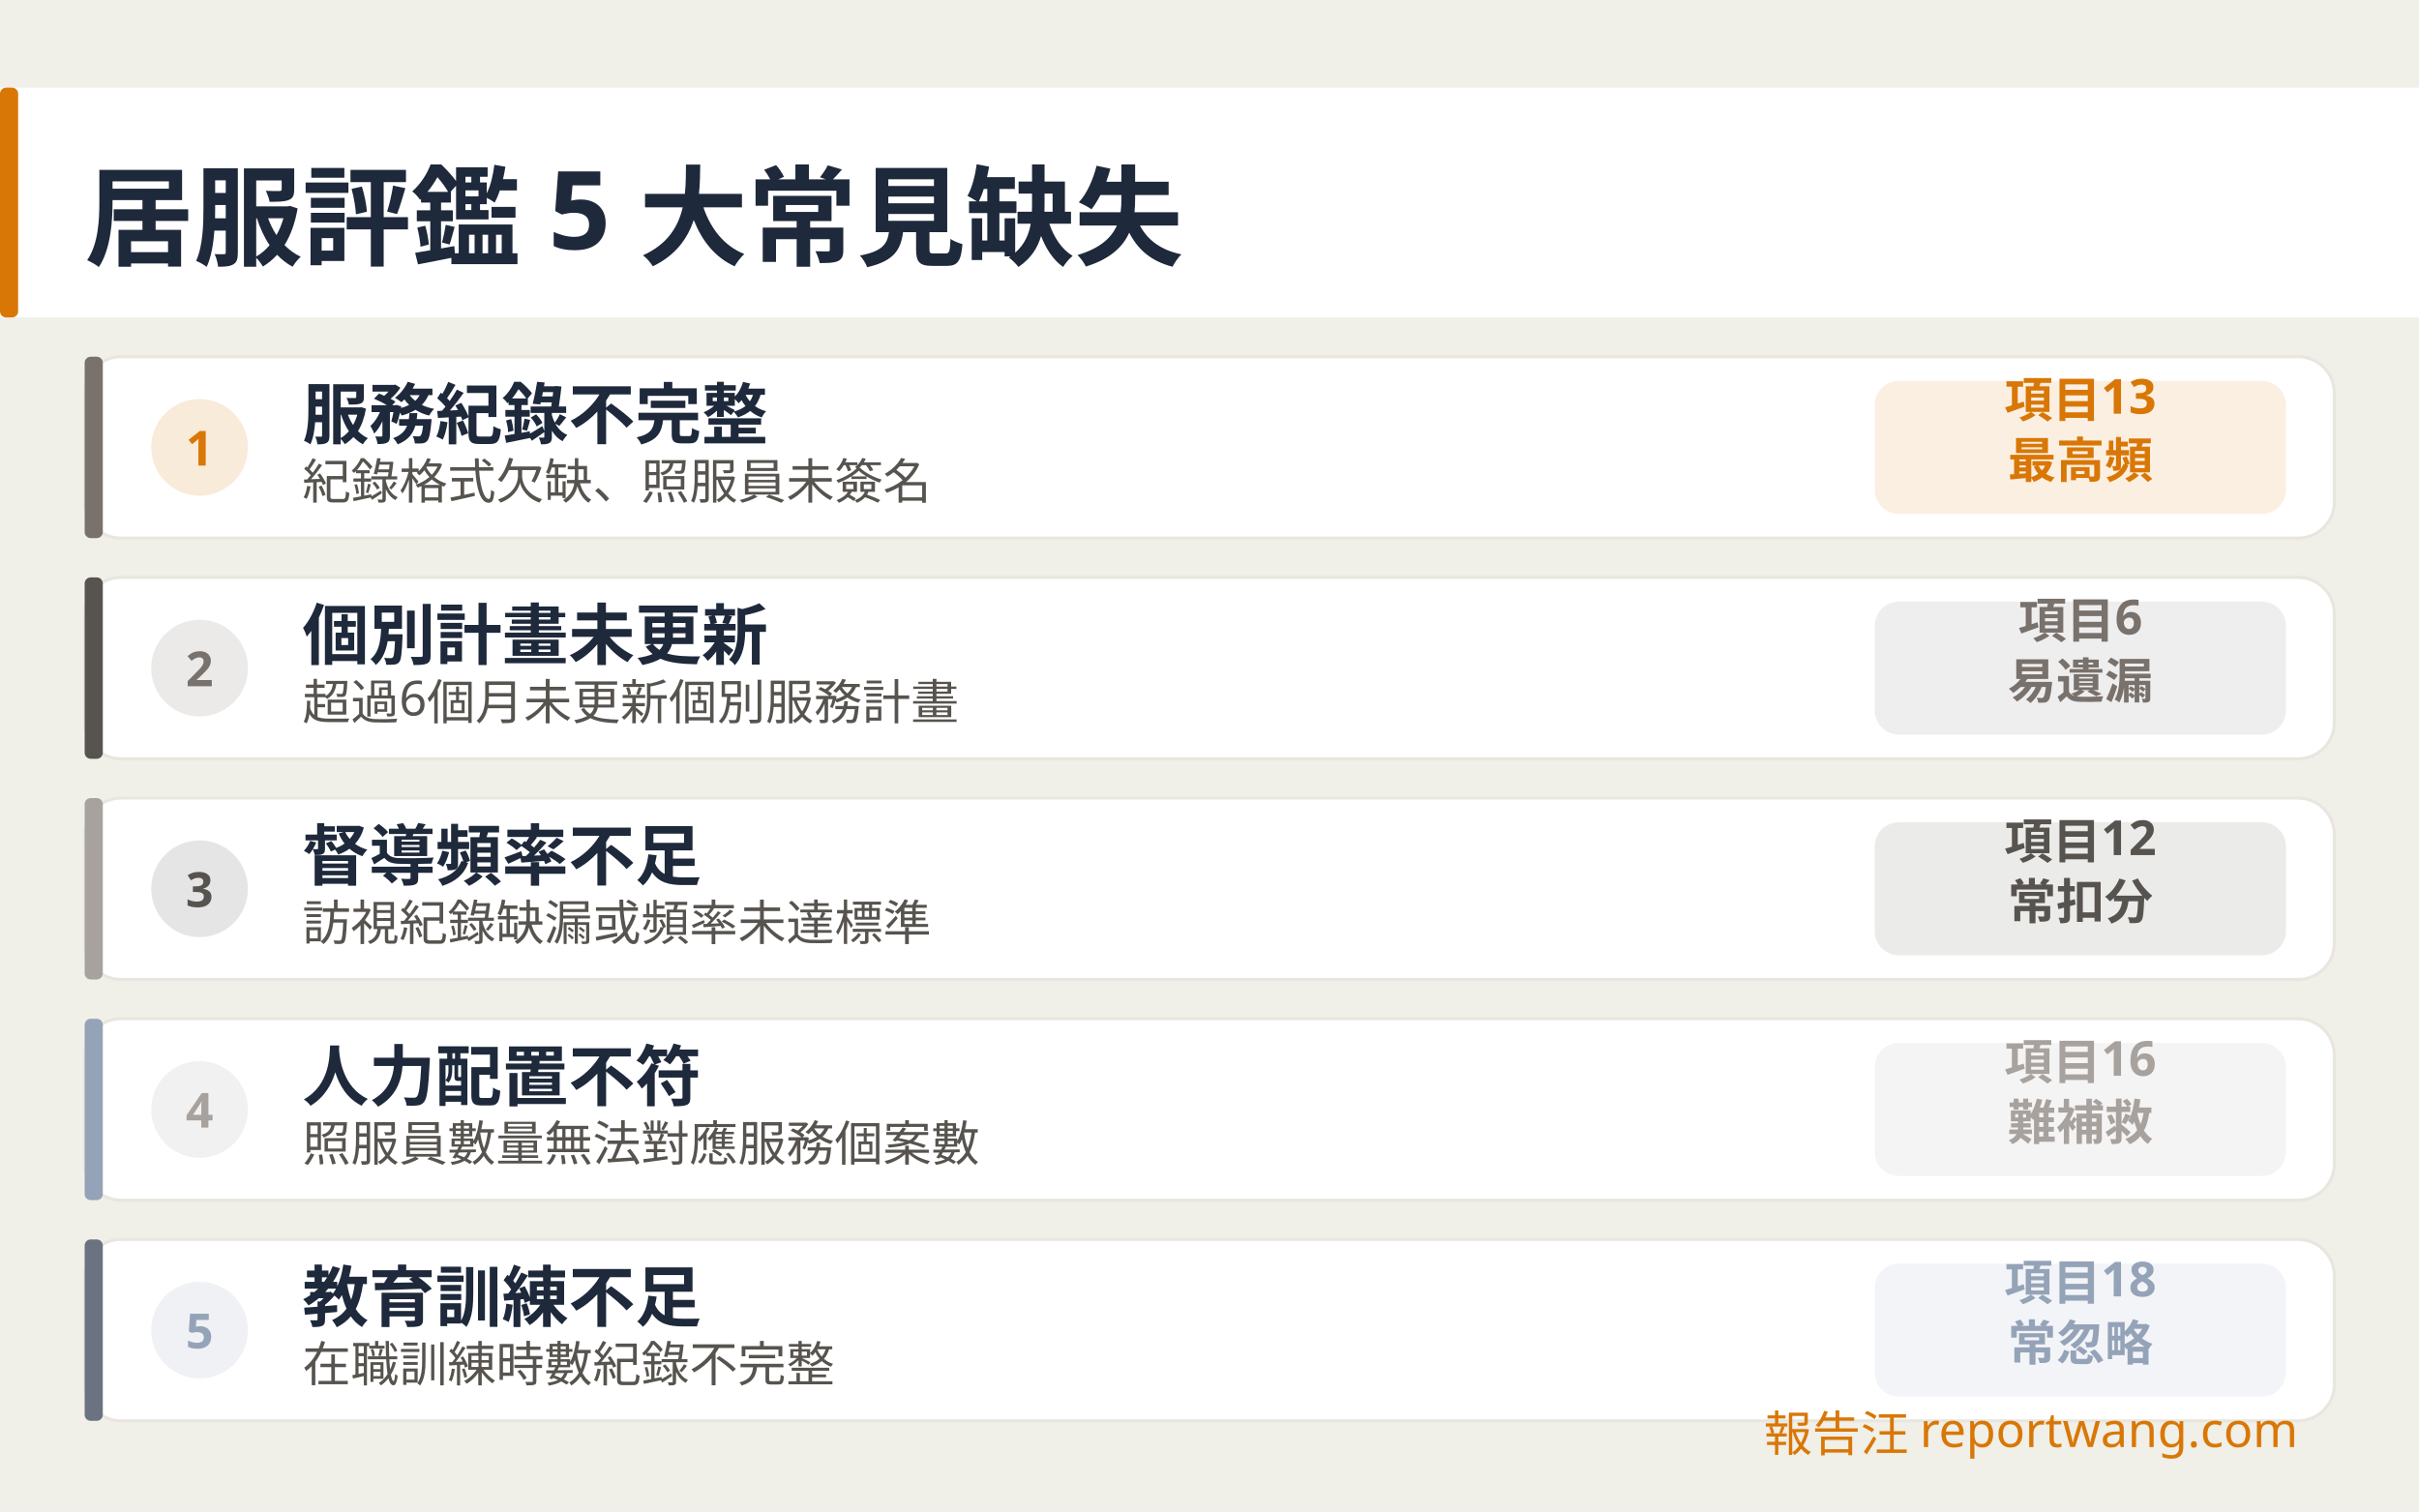
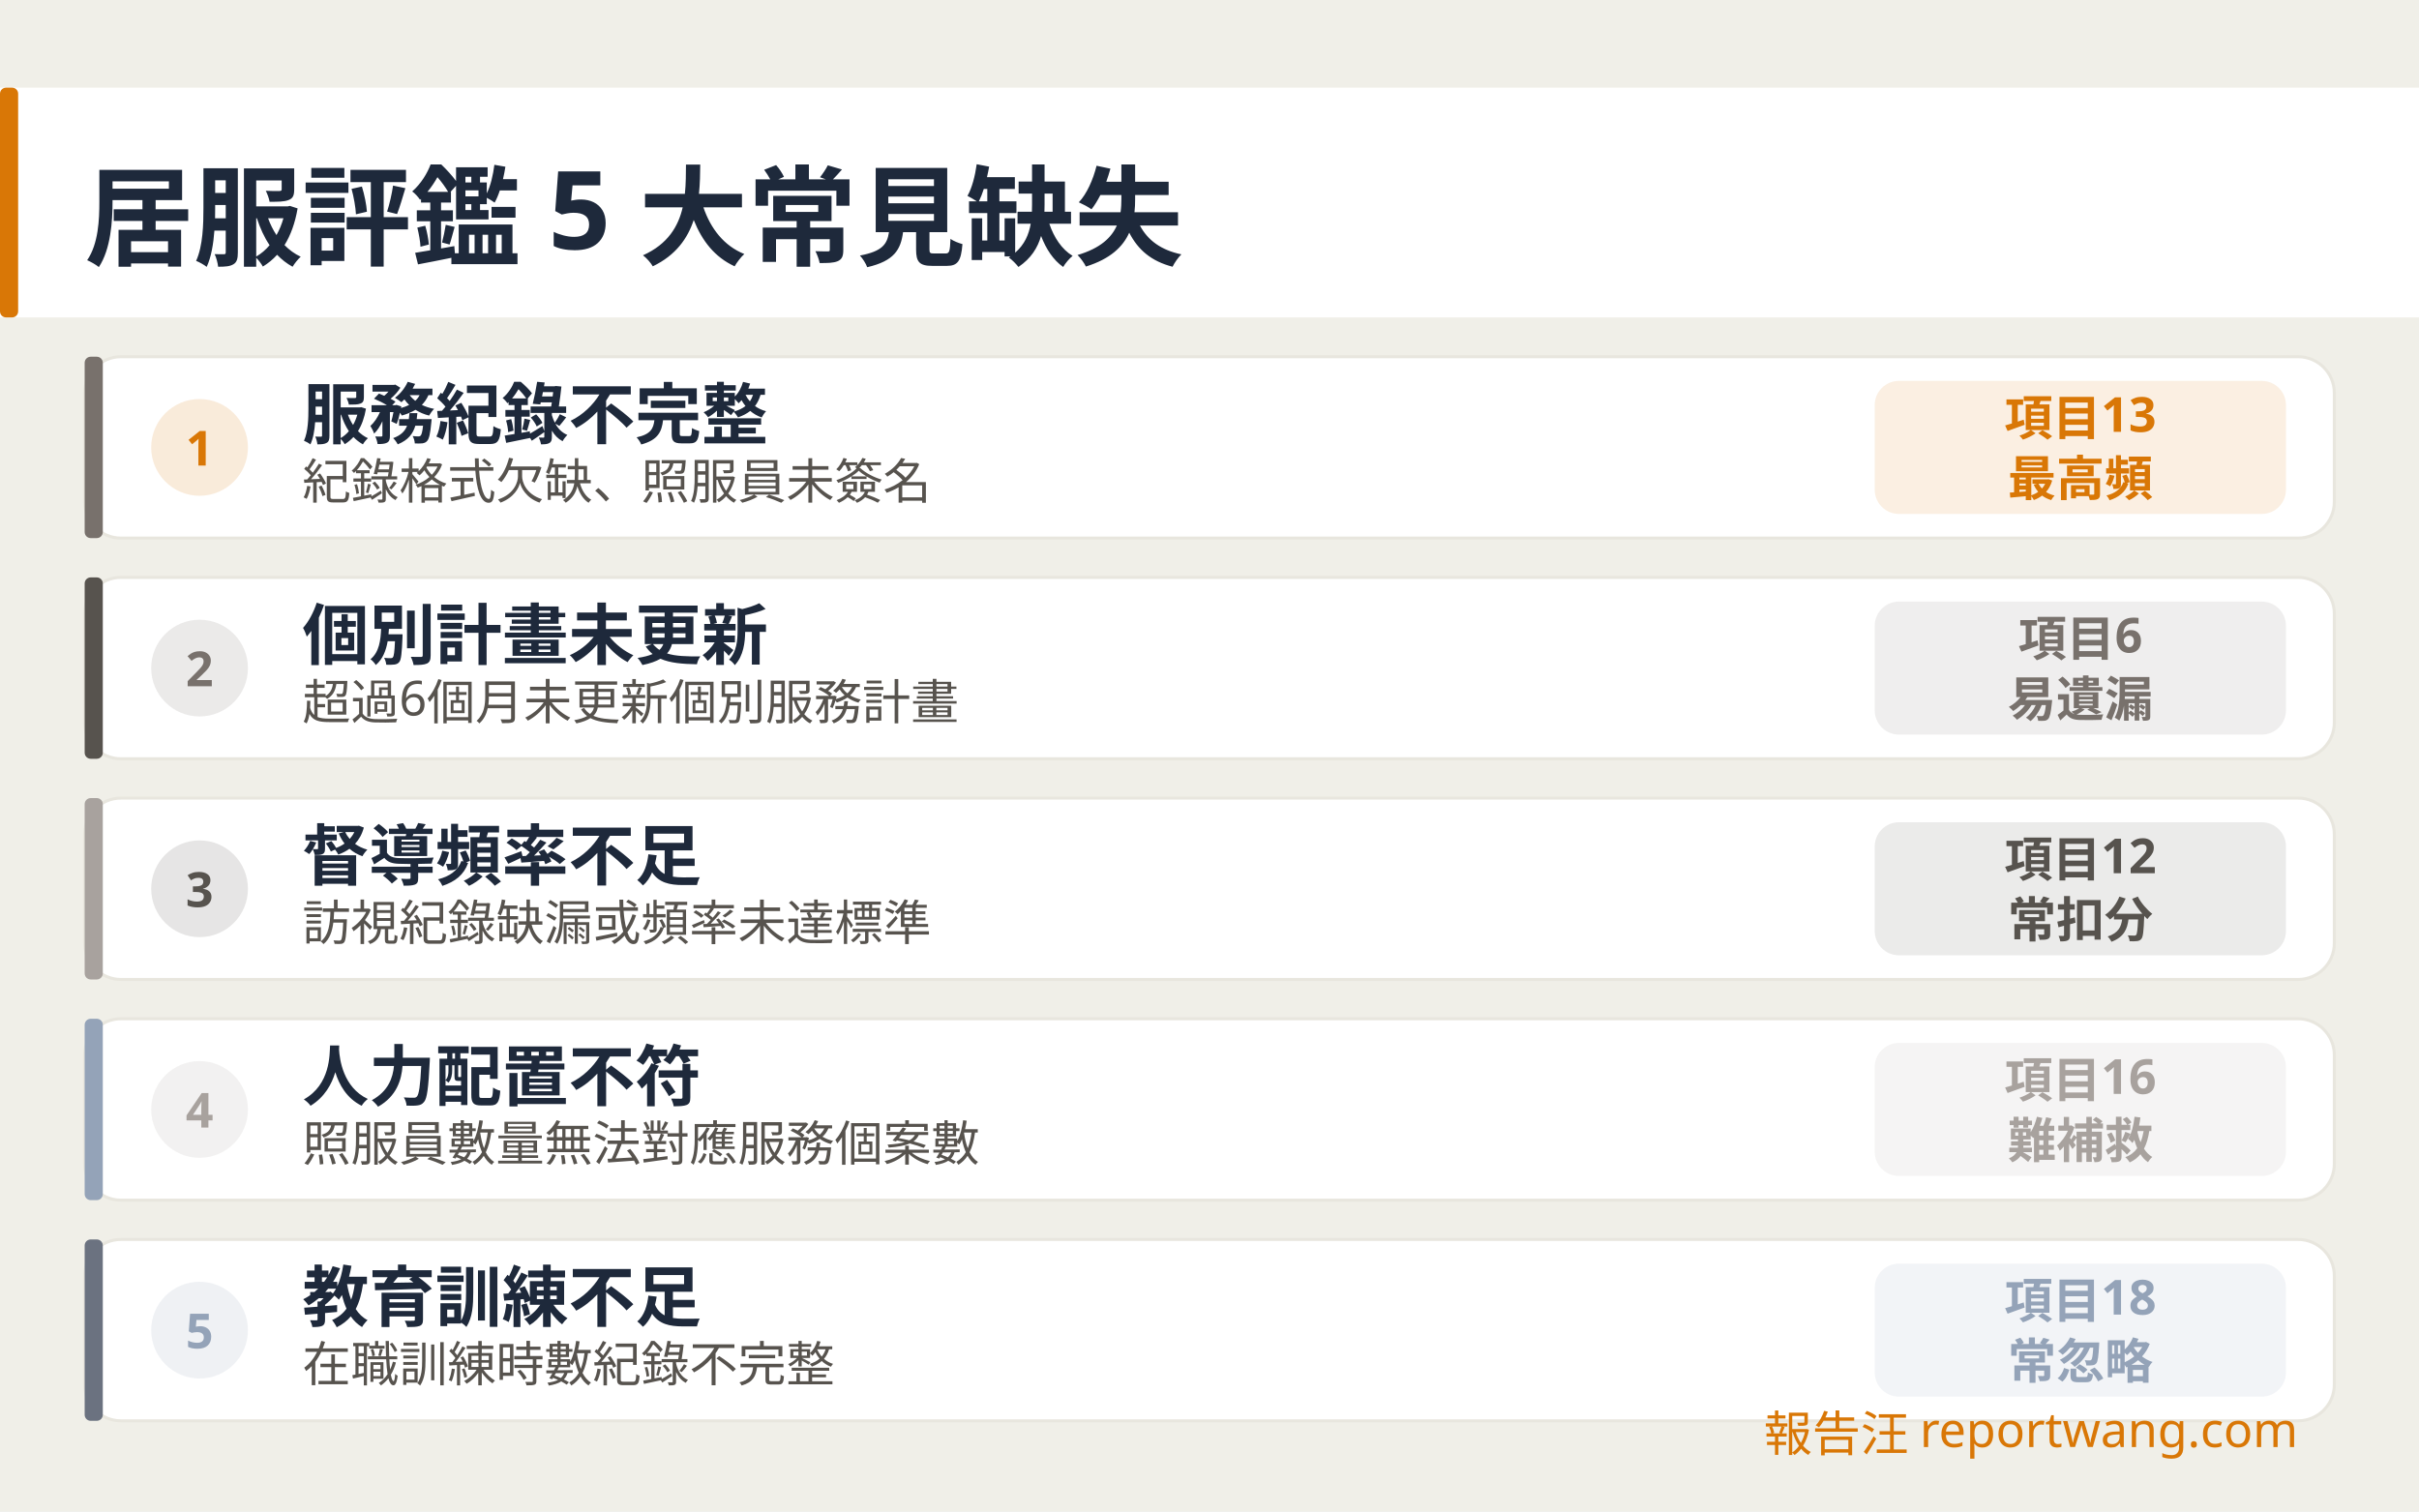
<svg xmlns="http://www.w3.org/2000/svg" width="800" height="500" viewBox="0 0 800 500" font-family="'Noto Sans TC', sans-serif">
  <rect width="800" height="500" fill="#f0efe8" />
  <rect x="0" y="29" width="800" height="76" fill="white" />
  <rect x="0" y="29" width="6" height="76" fill="#d97706" rx="2" />
  <text x="28" y="85" font-size="36" fill="#1e293b" font-weight="700">居服評鑑 5 大常見缺失</text>
  <rect x="28" y="118" width="744" height="60" rx="12" fill="white" stroke="#e8e6de" stroke-width="1" />
  <rect x="28" y="118" width="6" height="60" rx="2" fill="#78716c" />
  <circle cx="66" cy="148" r="16" fill="#d97706" opacity="0.15" />
  <text x="66" y="154" font-size="16" font-weight="900" text-anchor="middle" fill="#d97706">1</text>
  <text x="100" y="145" font-size="22" fill="#1e293b" font-weight="700">服務紀錄不完整</text>
  <text x="100" y="165" font-size="16" fill="#57534e">紀錄格式欠缺、照服員未簽名</text>
  <rect x="620" y="126" width="136" height="44" rx="8" fill="#d97706" opacity="0.12" />
-   <text x="688" y="138" font-size="16" text-anchor="middle" fill="#d97706" font-weight="700">項目13</text>
-   <text x="688" y="158" font-size="16" text-anchor="middle" fill="#d97706" font-weight="700">最高頻</text>
+   <text x="688" y="144" font-size="16" text-anchor="middle" fill="#d97706" font-weight="700">項目13</text>
+   <text x="688" y="164" font-size="16" text-anchor="middle" fill="#d97706" font-weight="700">最高頻</text>
  <rect x="28" y="191" width="744" height="60" rx="12" fill="white" stroke="#e8e6de" stroke-width="1" />
  <rect x="28" y="191" width="6" height="60" rx="2" fill="#57534e" />
  <circle cx="66" cy="221" r="16" fill="#78716c" opacity="0.15" />
  <text x="66" y="227" font-size="16" font-weight="900" text-anchor="middle" fill="#78716c">2</text>
  <text x="100" y="218" font-size="22" fill="#1e293b" font-weight="700">個別計畫未更新</text>
  <text x="100" y="238" font-size="16" fill="#57534e">超過6個月未更新個別服務計畫</text>
  <rect x="620" y="199" width="136" height="44" rx="8" fill="#78716c" opacity="0.12" />
-   <text x="688" y="211" font-size="16" text-anchor="middle" fill="#78716c" font-weight="700">項目6</text>
-   <text x="688" y="231" font-size="16" text-anchor="middle" fill="#78716c" font-weight="700">易遺漏</text>
+   <text x="688" y="217" font-size="16" text-anchor="middle" fill="#78716c" font-weight="700">項目6</text>
+   <text x="688" y="237" font-size="16" text-anchor="middle" fill="#78716c" font-weight="700">易遺漏</text>
  <rect x="28" y="264" width="744" height="60" rx="12" fill="white" stroke="#e8e6de" stroke-width="1" />
  <rect x="28" y="264" width="6" height="60" rx="2" fill="#a8a29e" />
  <circle cx="66" cy="294" r="16" fill="#57534e" opacity="0.15" />
  <text x="66" y="300" font-size="16" font-weight="900" text-anchor="middle" fill="#57534e">3</text>
  <text x="100" y="291" font-size="22" fill="#1e293b" font-weight="700">督導頻率不足</text>
  <text x="100" y="311" font-size="16" fill="#57534e">訪視紀錄缺漏或頻率未達標準</text>
  <rect x="620" y="272" width="136" height="44" rx="8" fill="#57534e" opacity="0.12" />
-   <text x="688" y="284" font-size="16" text-anchor="middle" fill="#57534e" font-weight="700">項目12</text>
-   <text x="688" y="304" font-size="16" text-anchor="middle" fill="#57534e" font-weight="700">常扣分</text>
+   <text x="688" y="290" font-size="16" text-anchor="middle" fill="#57534e" font-weight="700">項目12</text>
+   <text x="688" y="310" font-size="16" text-anchor="middle" fill="#57534e" font-weight="700">常扣分</text>
  <rect x="28" y="337" width="744" height="60" rx="12" fill="white" stroke="#e8e6de" stroke-width="1" />
  <rect x="28" y="337" width="6" height="60" rx="2" fill="#94a3b8" />
  <circle cx="66" cy="367" r="16" fill="#a8a29e" opacity="0.15" />
  <text x="66" y="373" font-size="16" font-weight="900" text-anchor="middle" fill="#a8a29e">4</text>
  <text x="100" y="364" font-size="22" fill="#1e293b" font-weight="700">人力配置不符</text>
  <text x="100" y="384" font-size="16" fill="#57534e">照服員數量無法對應服務個案數</text>
  <rect x="620" y="345" width="136" height="44" rx="8" fill="#a8a29e" opacity="0.12" />
-   <text x="688" y="357" font-size="16" text-anchor="middle" fill="#a8a29e" font-weight="700">項目16</text>
-   <text x="688" y="377" font-size="16" text-anchor="middle" fill="#a8a29e" font-weight="700">難補救</text>
+   <text x="688" y="363" font-size="16" text-anchor="middle" fill="#a8a29e" font-weight="700">項目16</text>
+   <text x="688" y="383" font-size="16" text-anchor="middle" fill="#a8a29e" font-weight="700">難補救</text>
  <rect x="28" y="410" width="744" height="60" rx="12" fill="white" stroke="#e8e6de" stroke-width="1" />
  <rect x="28" y="410" width="6" height="60" rx="2" fill="#6b7280" />
  <circle cx="66" cy="440" r="16" fill="#94a3b8" opacity="0.15" />
  <text x="66" y="446" font-size="16" font-weight="900" text-anchor="middle" fill="#94a3b8">5</text>
  <text x="100" y="437" font-size="22" fill="#1e293b" font-weight="700">教育訓練不足</text>
  <text x="100" y="457" font-size="16" fill="#57534e">在職訓練時數紀錄不完整</text>
  <rect x="620" y="418" width="136" height="44" rx="8" fill="#94a3b8" opacity="0.12" />
-   <text x="688" y="430" font-size="16" text-anchor="middle" fill="#94a3b8" font-weight="700">項目18</text>
-   <text x="688" y="450" font-size="16" text-anchor="middle" fill="#94a3b8" font-weight="700">常忽略</text>
+   <text x="688" y="436" font-size="16" text-anchor="middle" fill="#94a3b8" font-weight="700">項目18</text>
+   <text x="688" y="456" font-size="16" text-anchor="middle" fill="#94a3b8" font-weight="700">常忽略</text>
  <text x="760" y="480" font-size="16" fill="#d97706" text-anchor="end">報告汪 reportwang.com</text>
</svg>
